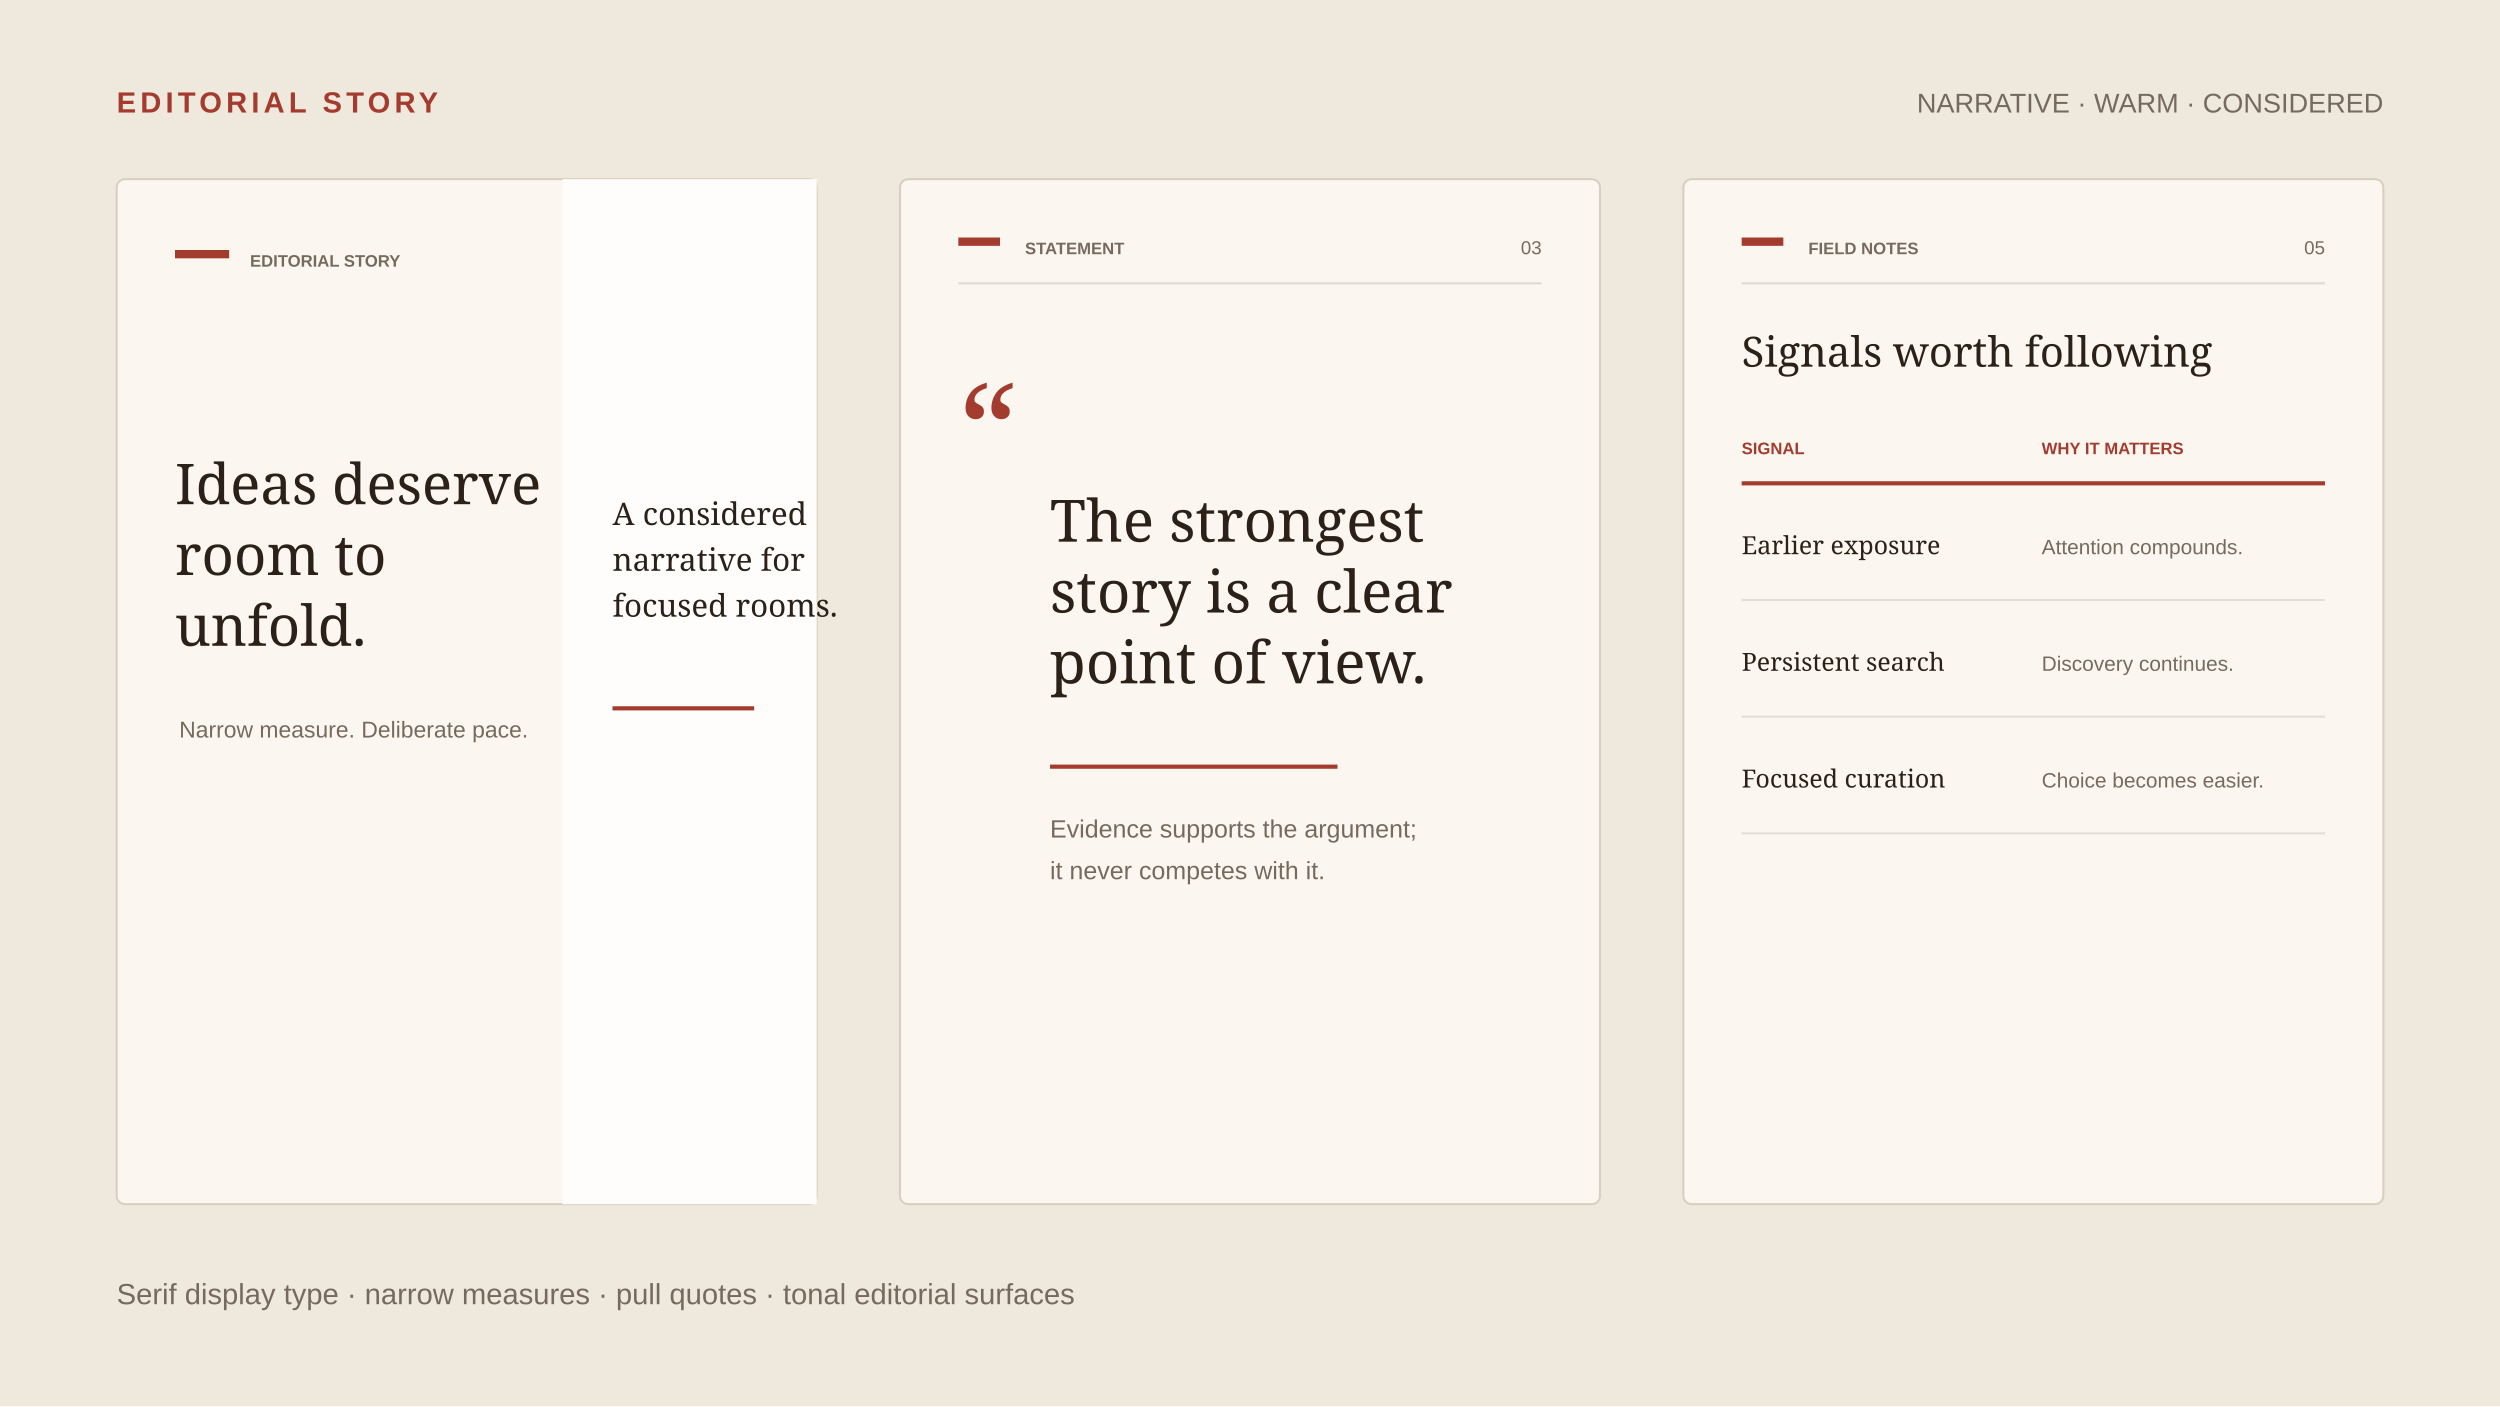
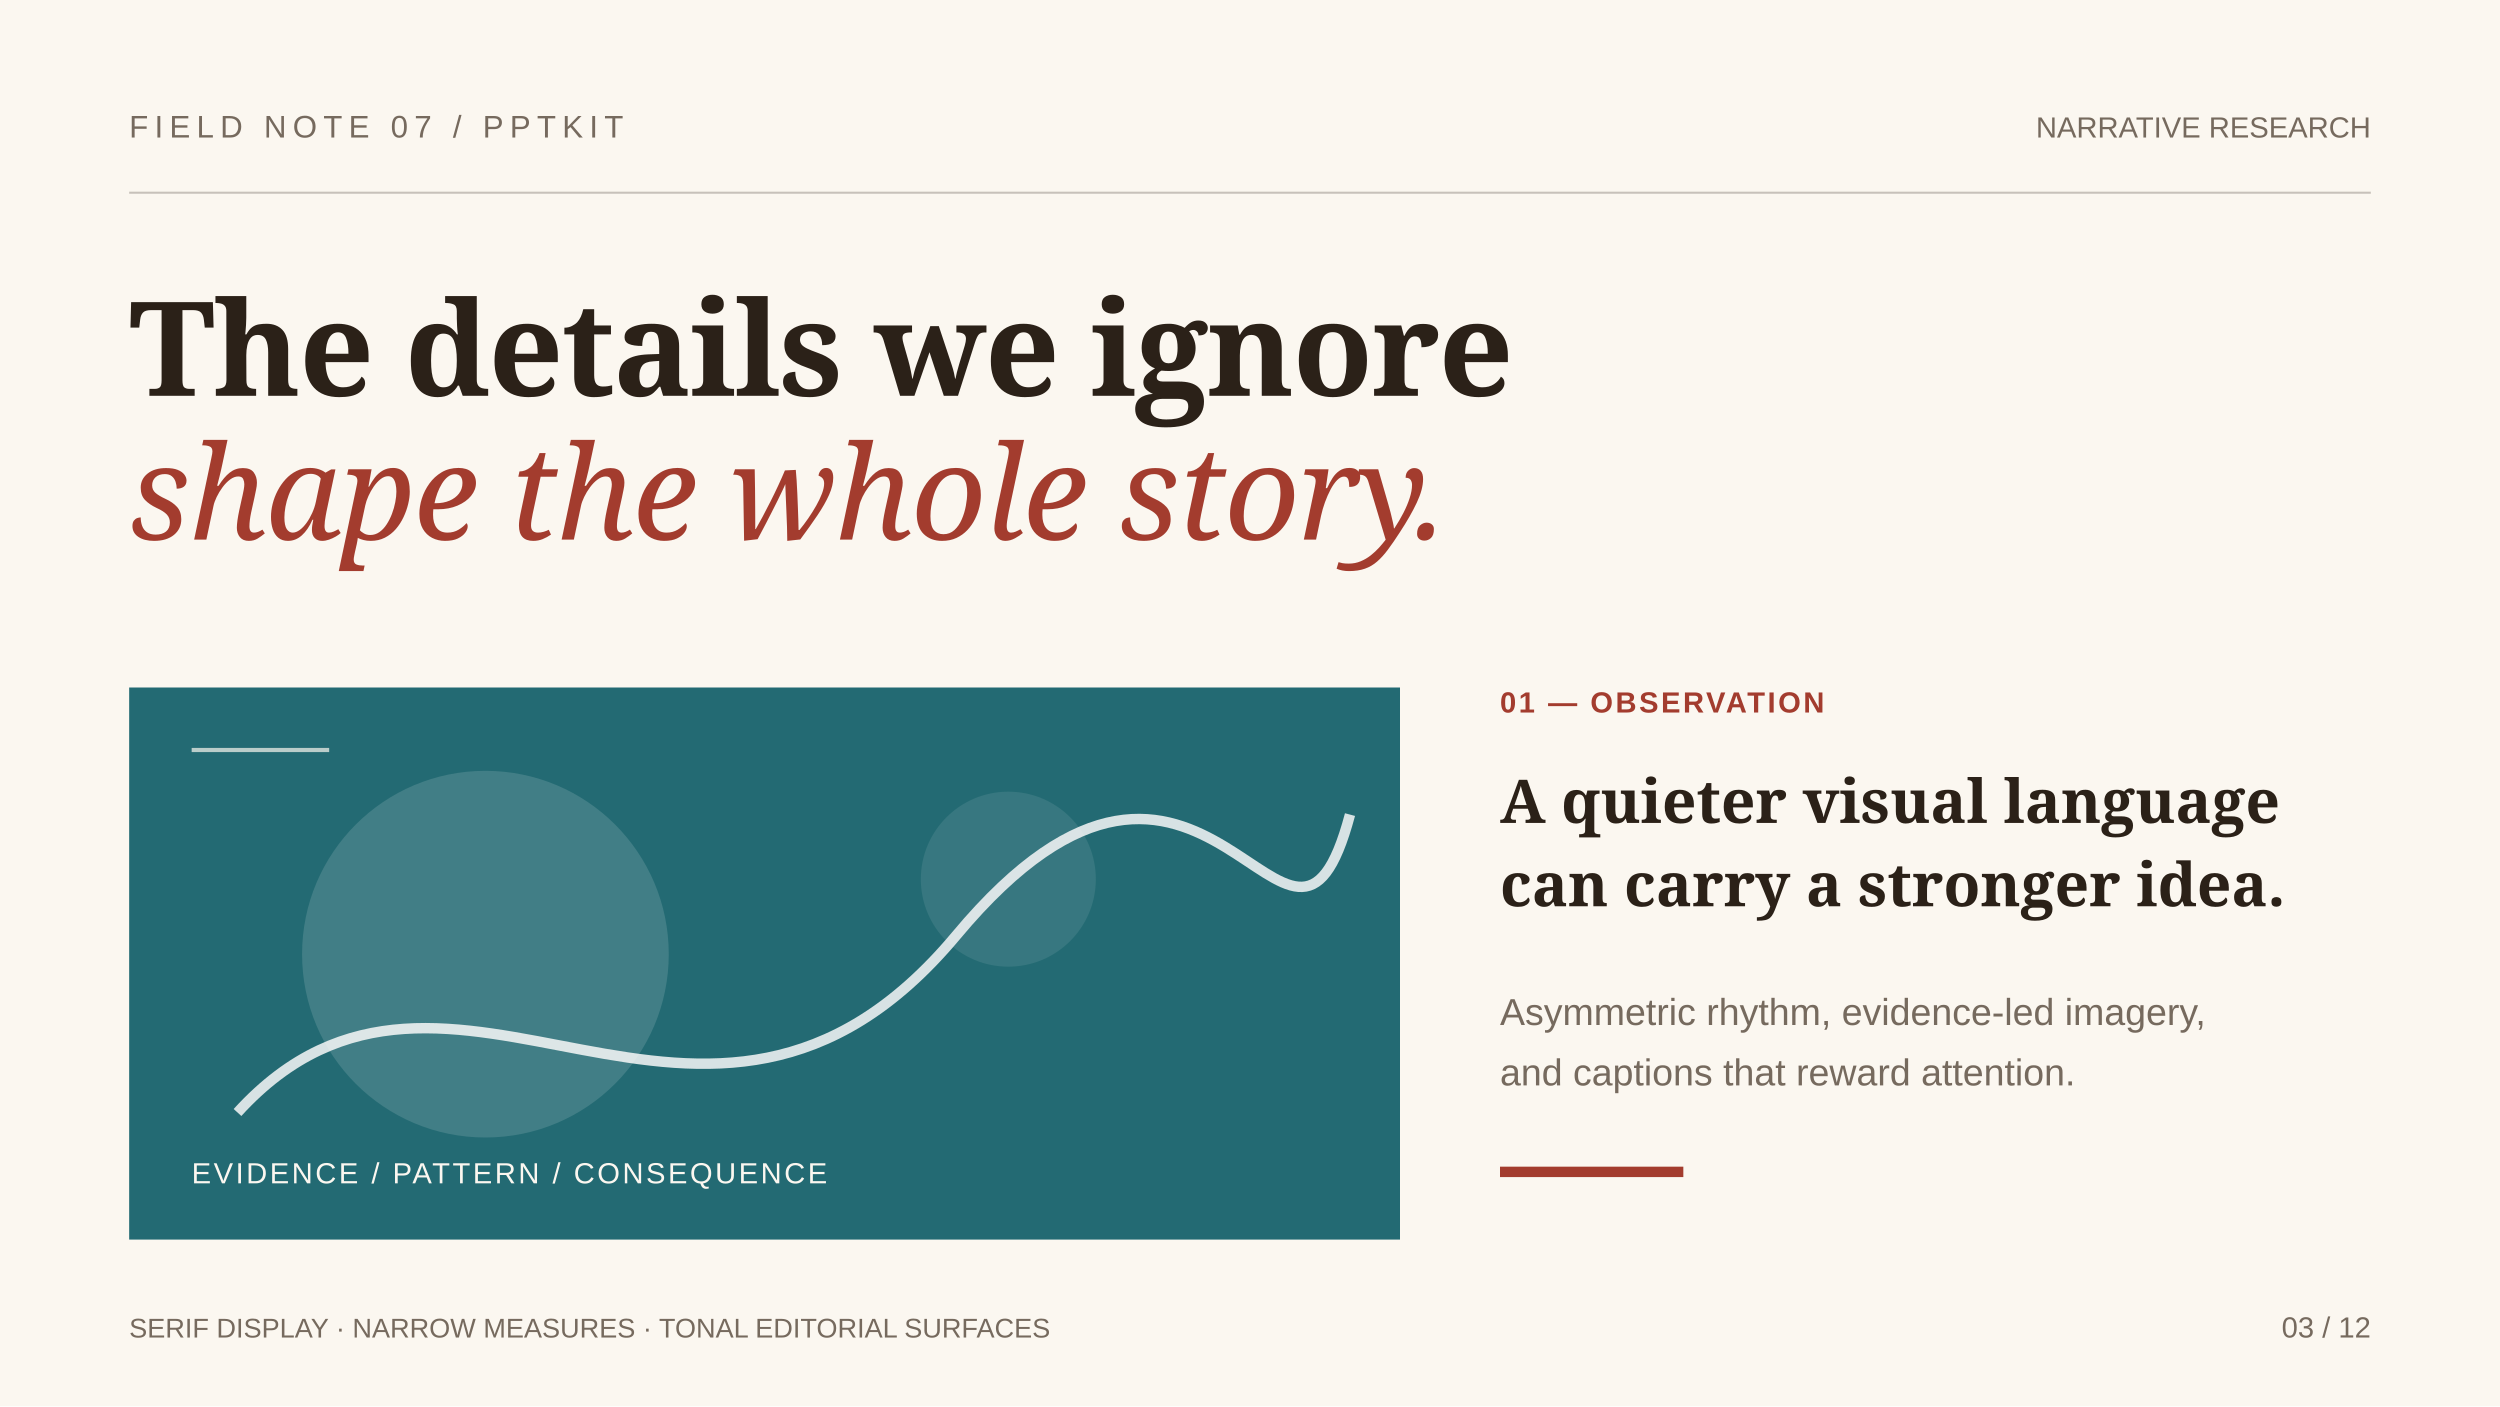
- <svg xmlns="http://www.w3.org/2000/svg" width="1200" height="675" viewBox="0 0 1200 675" role="img" aria-labelledby="title desc">
-   <rect width="1200" height="675" fill="#EFE8DD" />
-   <text x="56" y="54" font-family="Arial" font-size="14" font-weight="700" letter-spacing="2" fill="#A33C2E">EDITORIAL STORY</text>
-   <text x="1144" y="54" text-anchor="end" font-family="Arial" font-size="13" fill="#766A5E">NARRATIVE · WARM · CONSIDERED</text>
-   <g transform="translate(56 86)">
-     <rect width="336" height="492" rx="4" fill="#FBF7F0" stroke="#D9CFC1" />
-     <rect x="214" width="122" height="492" fill="#FFFDFC" />
-     <rect x="28" y="34" width="26" height="4" fill="#A33C2E" />
-     <text x="64" y="42" font-family="Arial" font-size="8" font-weight="700" fill="#766A5E">EDITORIAL STORY</text>
-     <text x="28" y="156" font-family="Georgia" font-size="27" fill="#2B2118">Ideas deserve</text>
-     <text x="28" y="190" font-family="Georgia" font-size="27" fill="#2B2118">room to</text>
-     <text x="28" y="224" font-family="Georgia" font-size="27" fill="#2B2118">unfold.</text>
-     <text x="30" y="268" font-family="Arial" font-size="11" fill="#766A5E">Narrow measure. Deliberate pace.</text>
-     <text x="238" y="166" font-family="Georgia" font-size="15" fill="#2B2118">A considered</text>
-     <text x="238" y="188" font-family="Georgia" font-size="15" fill="#2B2118">narrative for</text>
-     <text x="238" y="210" font-family="Georgia" font-size="15" fill="#2B2118">focused rooms.</text>
-     <line x1="238" y1="254" x2="306" y2="254" stroke="#A33C2E" stroke-width="2" />
+ <svg xmlns="http://www.w3.org/2000/svg" width="1200" height="675" viewBox="0 0 1200 675" role="img" aria-labelledby="title desc" data-preview-layout="single-slide">
+   <rect width="1200" height="675" fill="#FBF7F0" />
+   <text x="62" y="66" font-family="Arial" font-size="15" letter-spacing="3" fill="#766A5E">FIELD NOTE 07 / PPTKIT</text>
+   <text x="1138" y="66" text-anchor="end" font-family="Arial" font-size="14" fill="#766A5E">NARRATIVE RESEARCH</text>
+   <rect x="62" y="92" width="1076" height="1" fill="#2B2118" opacity=".25" />
+   <text x="62" y="190" font-family="Georgia" font-size="63" font-weight="700" letter-spacing="-.8" fill="#2B2118">The details we ignore</text>
+   <text x="62" y="259" font-family="Georgia" font-size="63" font-style="italic" letter-spacing="-.8" fill="#A33C2E">shape the whole story.</text>
+   <g transform="translate(62 330)">
+     <rect width="610" height="265" fill="#236A73" />
+     <circle cx="171" cy="128" r="88" fill="#FFFDFC" opacity=".14" />
+     <circle cx="422" cy="92" r="42" fill="#FFFDFC" opacity=".09" />
+     <path d="M52 204 C154 92, 276 264, 397 119 S557 170, 586 61" fill="none" stroke="#FFFDFC" stroke-width="5" opacity=".82" />
+     <line x1="30" y1="30" x2="96" y2="30" stroke="#FBF7F0" stroke-width="2" opacity=".7" />
+     <text x="30" y="238" font-family="Arial" font-size="14" letter-spacing="1.2" fill="#FBF7F0">EVIDENCE / PATTERN / CONSEQUENCE</text>
  </g>
-   <g transform="translate(432 86)">
-     <rect width="336" height="492" rx="4" fill="#FBF7F0" stroke="#D9CFC1" />
-     <rect x="28" y="28" width="20" height="4" fill="#A33C2E" />
-     <text x="60" y="36" font-family="Arial" font-size="8" font-weight="700" fill="#766A5E">STATEMENT</text>
-     <text x="308" y="36" text-anchor="end" font-family="Arial" font-size="9" fill="#766A5E">03</text>
-     <line x1="28" y1="50" x2="308" y2="50" stroke="#2B2118" opacity=".14" />
-     <text x="28" y="142" font-family="Georgia" font-size="62" fill="#A33C2E">“</text>
-     <text x="72" y="174" font-family="Georgia" font-size="28" fill="#2B2118">The strongest</text>
-     <text x="72" y="208" font-family="Georgia" font-size="28" fill="#2B2118">story is a clear</text>
-     <text x="72" y="242" font-family="Georgia" font-size="28" fill="#2B2118">point of view.</text>
-     <line x1="72" y1="282" x2="210" y2="282" stroke="#A33C2E" stroke-width="2" />
-     <text x="72" y="316" font-family="Arial" font-size="12" fill="#766A5E">Evidence supports the argument;</text>
-     <text x="72" y="336" font-family="Arial" font-size="12" fill="#766A5E">it never competes with it.</text>
+   <g transform="translate(720 330)">
+     <text x="0" y="12" font-family="Arial" font-size="14" font-weight="700" letter-spacing="1.2" fill="#A33C2E">01 — OBSERVATION</text>
+     <text x="0" y="65" font-family="Georgia" font-size="29" font-weight="700" fill="#2B2118">A quieter visual language</text>
+     <text x="0" y="105" font-family="Georgia" font-size="29" font-weight="700" fill="#2B2118">can carry a stronger idea.</text>
+     <text x="0" y="162" font-family="Arial" font-size="18" fill="#766A5E">Asymmetric rhythm, evidence-led imagery,</text>
+     <text x="0" y="191" font-family="Arial" font-size="18" fill="#766A5E">and captions that reward attention.</text>
+     <rect x="0" y="230" width="88" height="5" fill="#A33C2E" />
  </g>
-   <g transform="translate(808 86)">
-     <rect width="336" height="492" rx="4" fill="#FBF7F0" stroke="#D9CFC1" />
-     <rect x="28" y="28" width="20" height="4" fill="#A33C2E" />
-     <text x="60" y="36" font-family="Arial" font-size="8" font-weight="700" fill="#766A5E">FIELD NOTES</text>
-     <text x="308" y="36" text-anchor="end" font-family="Arial" font-size="9" fill="#766A5E">05</text>
-     <line x1="28" y1="50" x2="308" y2="50" stroke="#2B2118" opacity=".14" />
-     <text x="28" y="90" font-family="Georgia" font-size="20" fill="#2B2118">Signals worth following</text>
-     <text x="28" y="132" font-family="Arial" font-size="8" font-weight="700" fill="#A33C2E">SIGNAL</text>
-     <text x="172" y="132" font-family="Arial" font-size="8" font-weight="700" fill="#A33C2E">WHY IT MATTERS</text>
-     <line x1="28" y1="146" x2="308" y2="146" stroke="#A33C2E" stroke-width="2" />
-     <text x="28" y="180" font-family="Georgia" font-size="12" fill="#2B2118">Earlier exposure</text>
-     <text x="172" y="180" font-family="Arial" font-size="10" fill="#766A5E">Attention compounds.</text>
-     <line x1="28" y1="202" x2="308" y2="202" stroke="#2B2118" opacity=".12" />
-     <text x="28" y="236" font-family="Georgia" font-size="12" fill="#2B2118">Persistent search</text>
-     <text x="172" y="236" font-family="Arial" font-size="10" fill="#766A5E">Discovery continues.</text>
-     <line x1="28" y1="258" x2="308" y2="258" stroke="#2B2118" opacity=".12" />
-     <text x="28" y="292" font-family="Georgia" font-size="12" fill="#2B2118">Focused curation</text>
-     <text x="172" y="292" font-family="Arial" font-size="10" fill="#766A5E">Choice becomes easier.</text>
-     <line x1="28" y1="314" x2="308" y2="314" stroke="#2B2118" opacity=".12" />
-   </g>
-   <text x="56" y="626" font-family="Arial" font-size="14" fill="#766A5E">Serif display type · narrow measures · pull quotes · tonal editorial surfaces</text>
+   <text x="62" y="642" font-family="Arial" font-size="13" fill="#766A5E">SERIF DISPLAY · NARROW MEASURES · TONAL EDITORIAL SURFACES</text>
+   <text x="1138" y="642" text-anchor="end" font-family="Arial" font-size="14" fill="#766A5E">03 / 12</text>
</svg>
